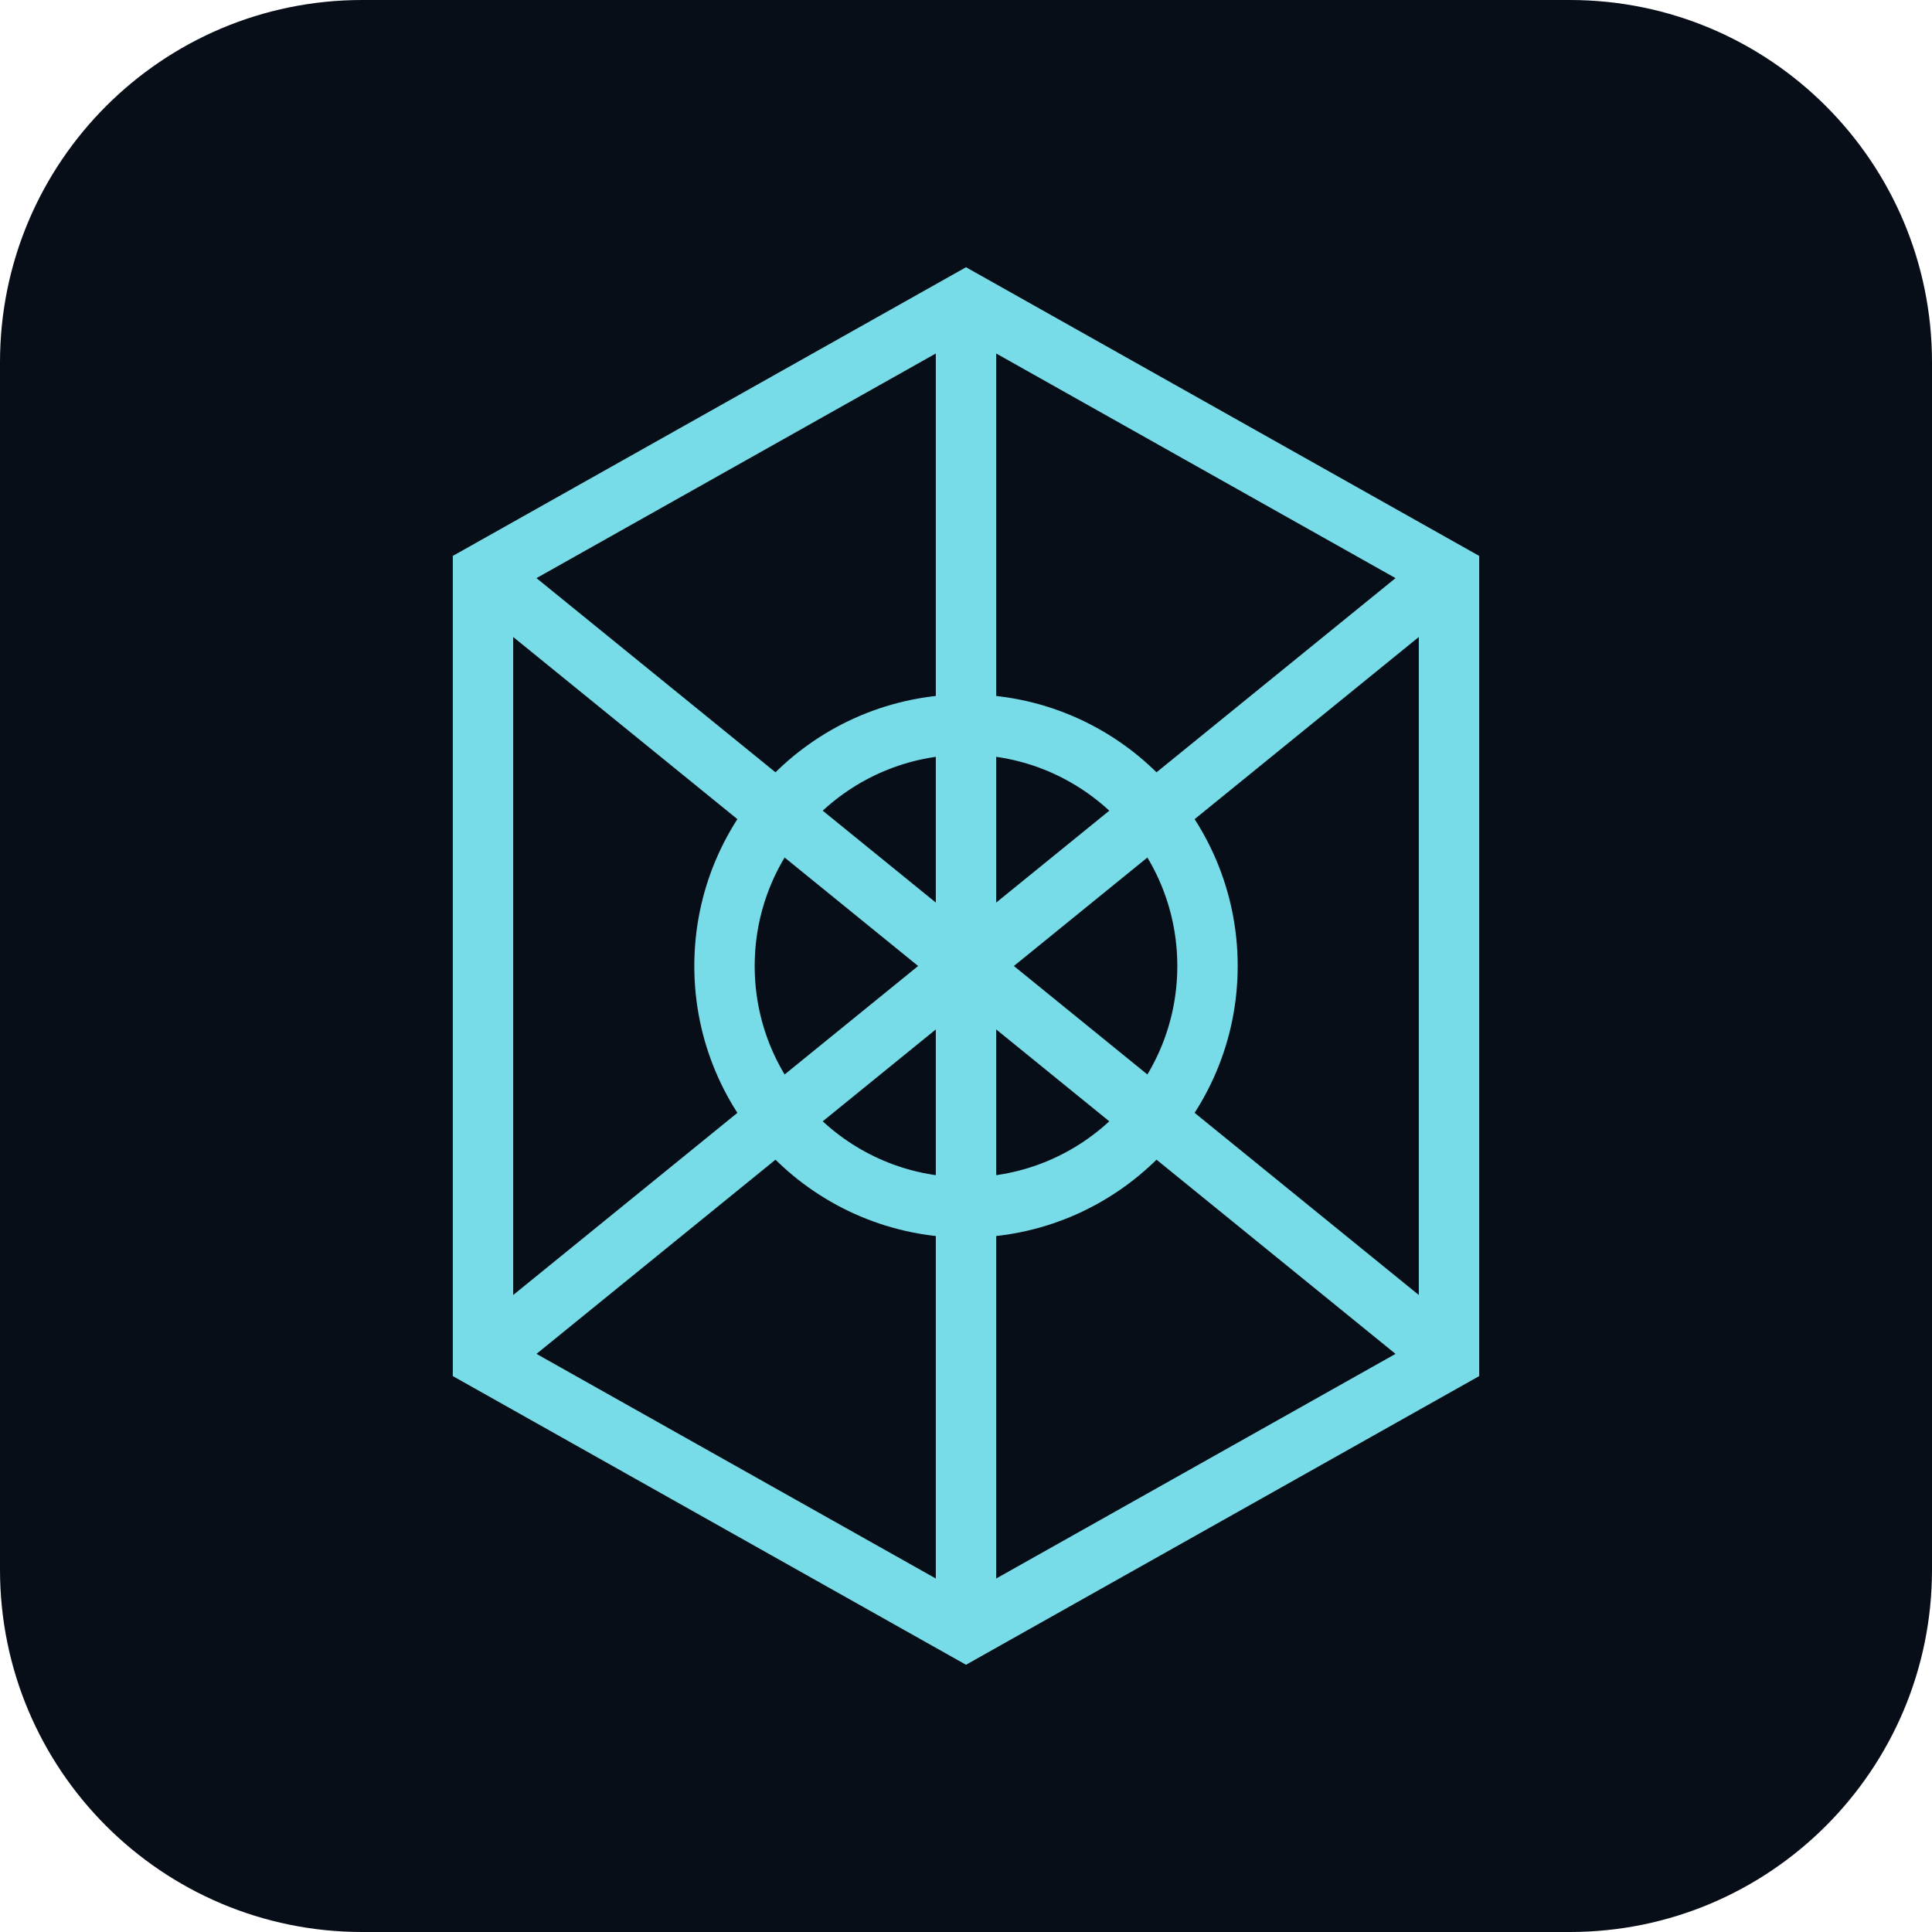
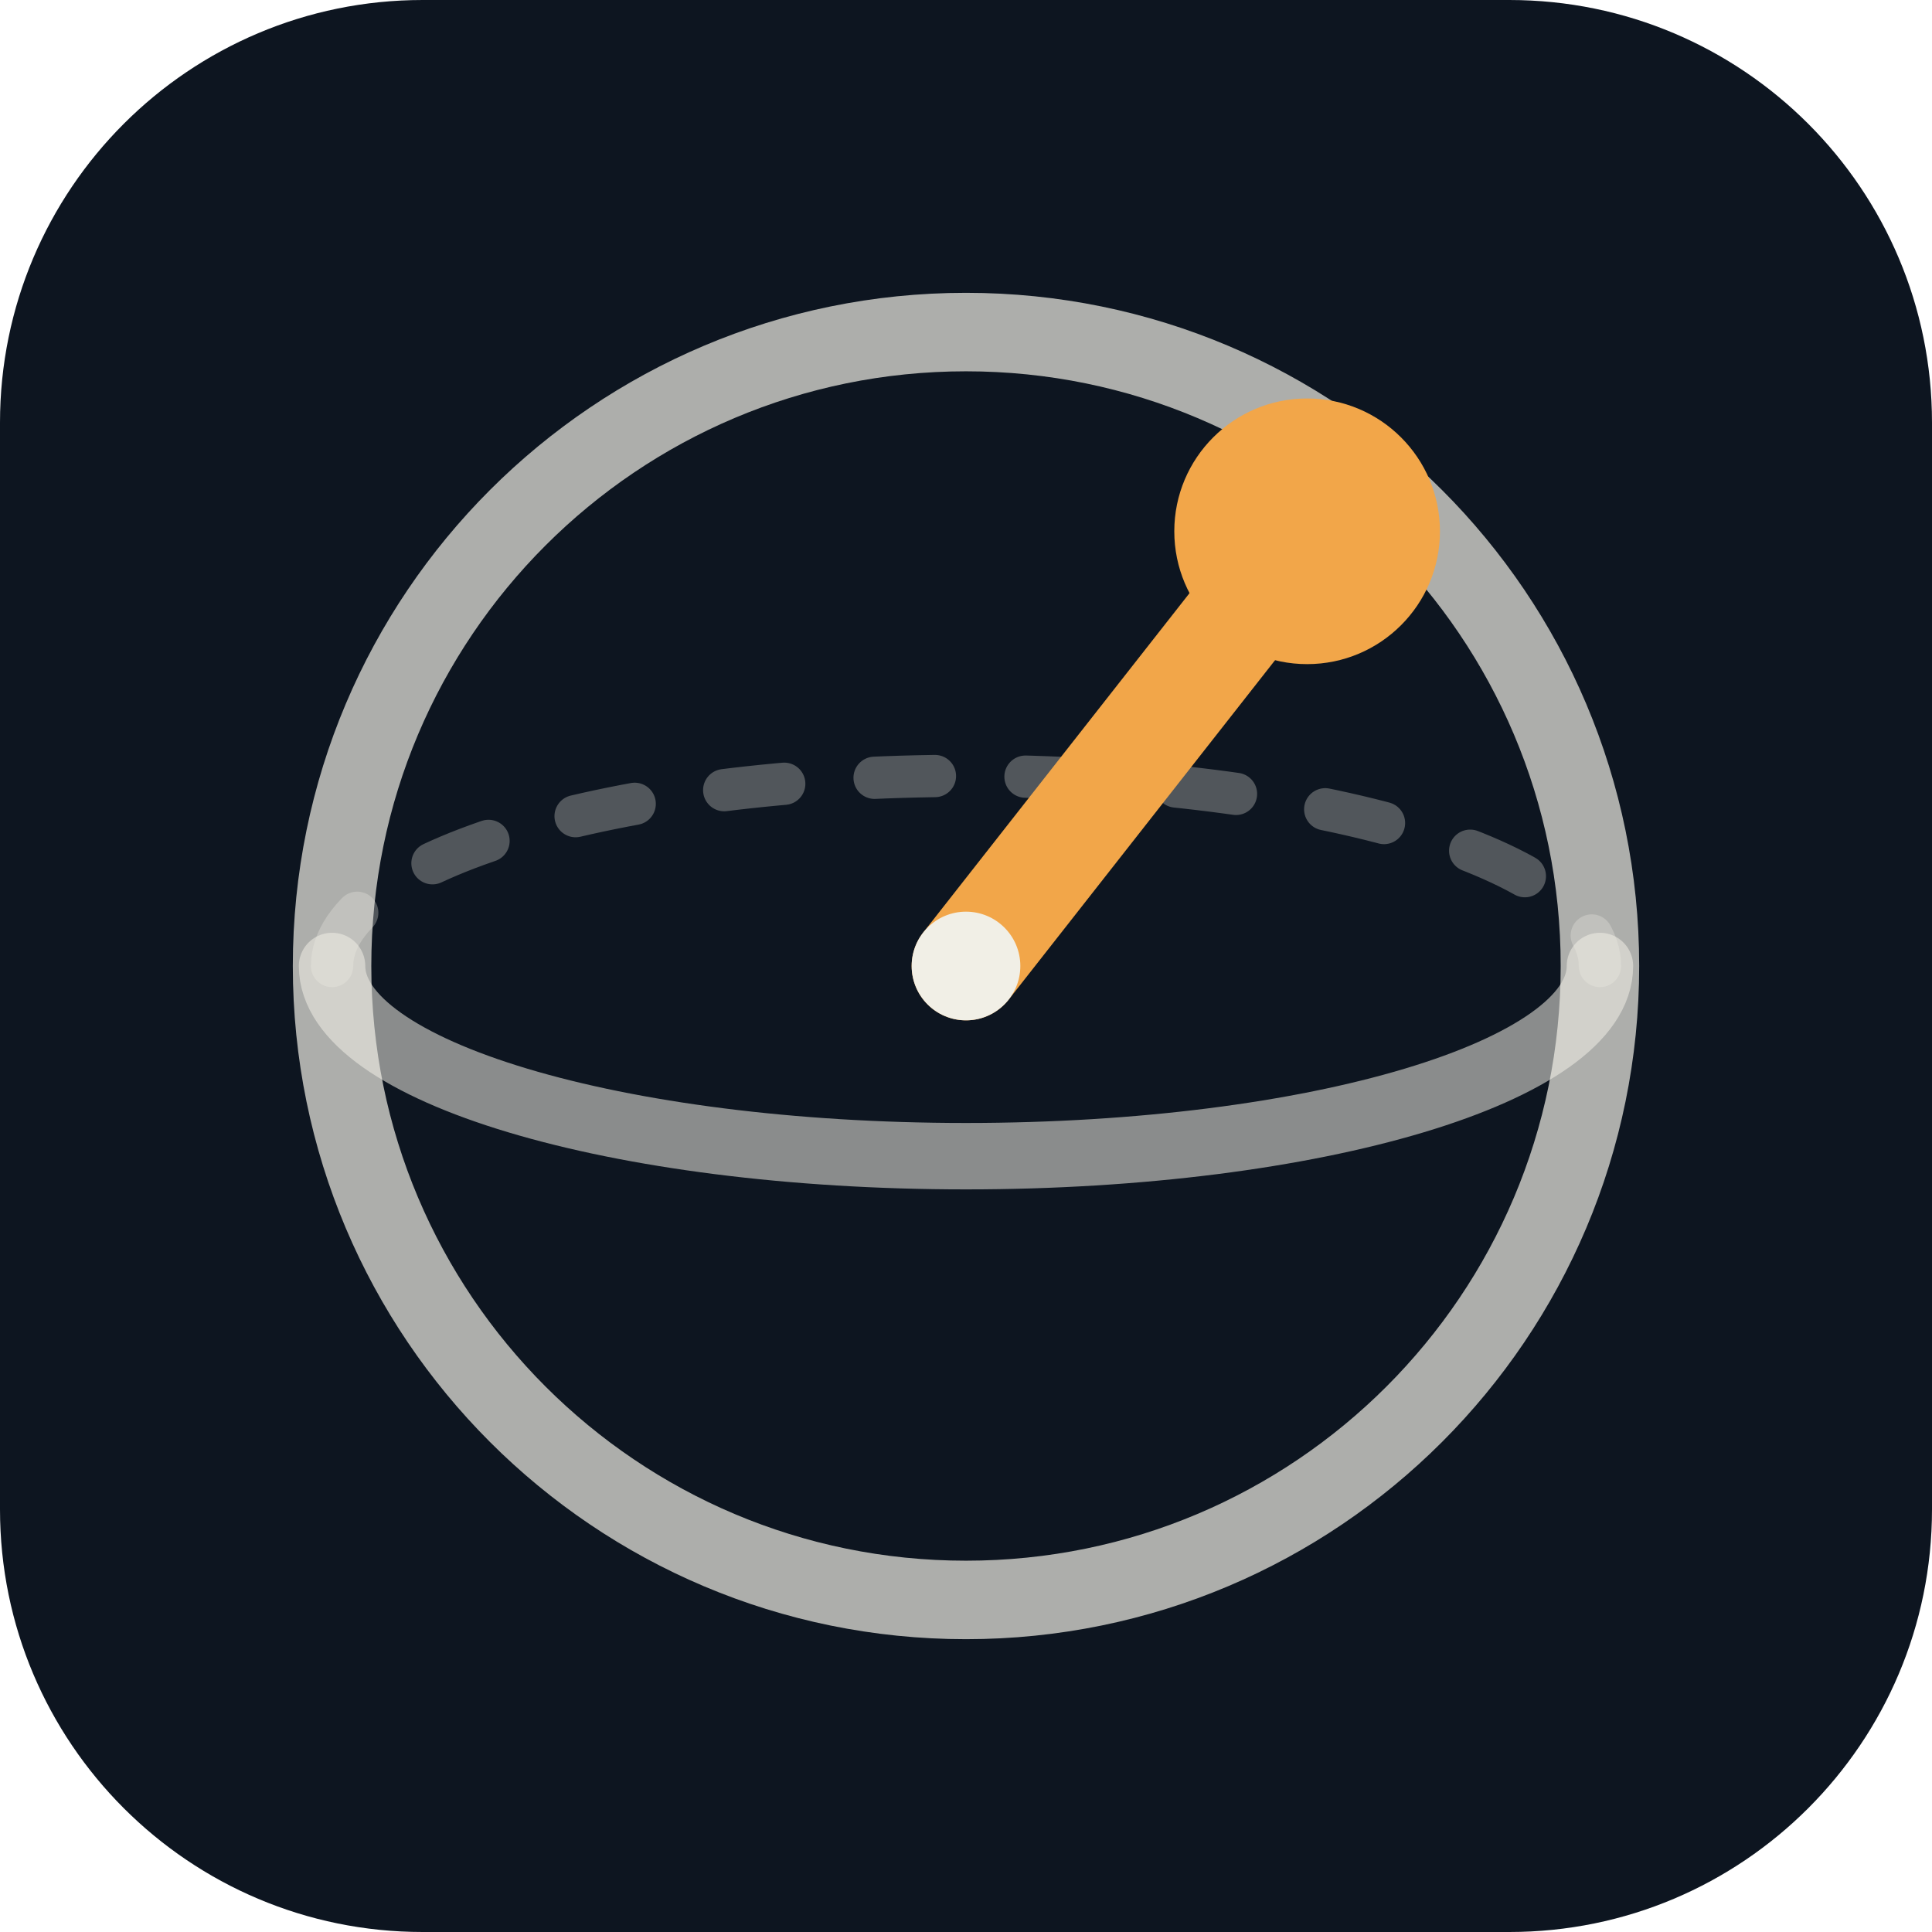
<svg xmlns="http://www.w3.org/2000/svg" viewBox="0 0 64 64">
-   <rect width="64" height="64" rx="12" fill="#080e18" />
-   <g fill="none" stroke="#78dce8" stroke-width="2">
-     <path d="m16 19 16-9 16 9v26l-16 9-16-9zM16 19l32 26M48 19 16 45M32 10v44" />
-     <circle cx="32" cy="32" r="8" />
+   <rect width="64" height="64" rx="14" fill="#0d1520" />
+   <g fill="none" stroke-linecap="round">
+     <circle cx="32" cy="32" r="21" stroke="#f1efe6" stroke-width="2.6" opacity=".7" />
+     <path d="M11 32a21 6.3 0 0 0 42 0" stroke="#f1efe6" stroke-width="2.2" opacity=".55" />
+     <path d="M11 32a21 6.3 0 0 1 42 0" stroke="#f1efe6" stroke-width="1.4" stroke-dasharray="2 3" opacity=".3" />
+     <path d="M32 32 43.3 17.6" stroke="#f2a649" stroke-width="3.6" />
  </g>
+   <circle cx="43.3" cy="17.6" r="4.4" fill="#f2a649" />
+   <circle cx="32" cy="32" r="1.8" fill="#f1efe6" />
</svg>
